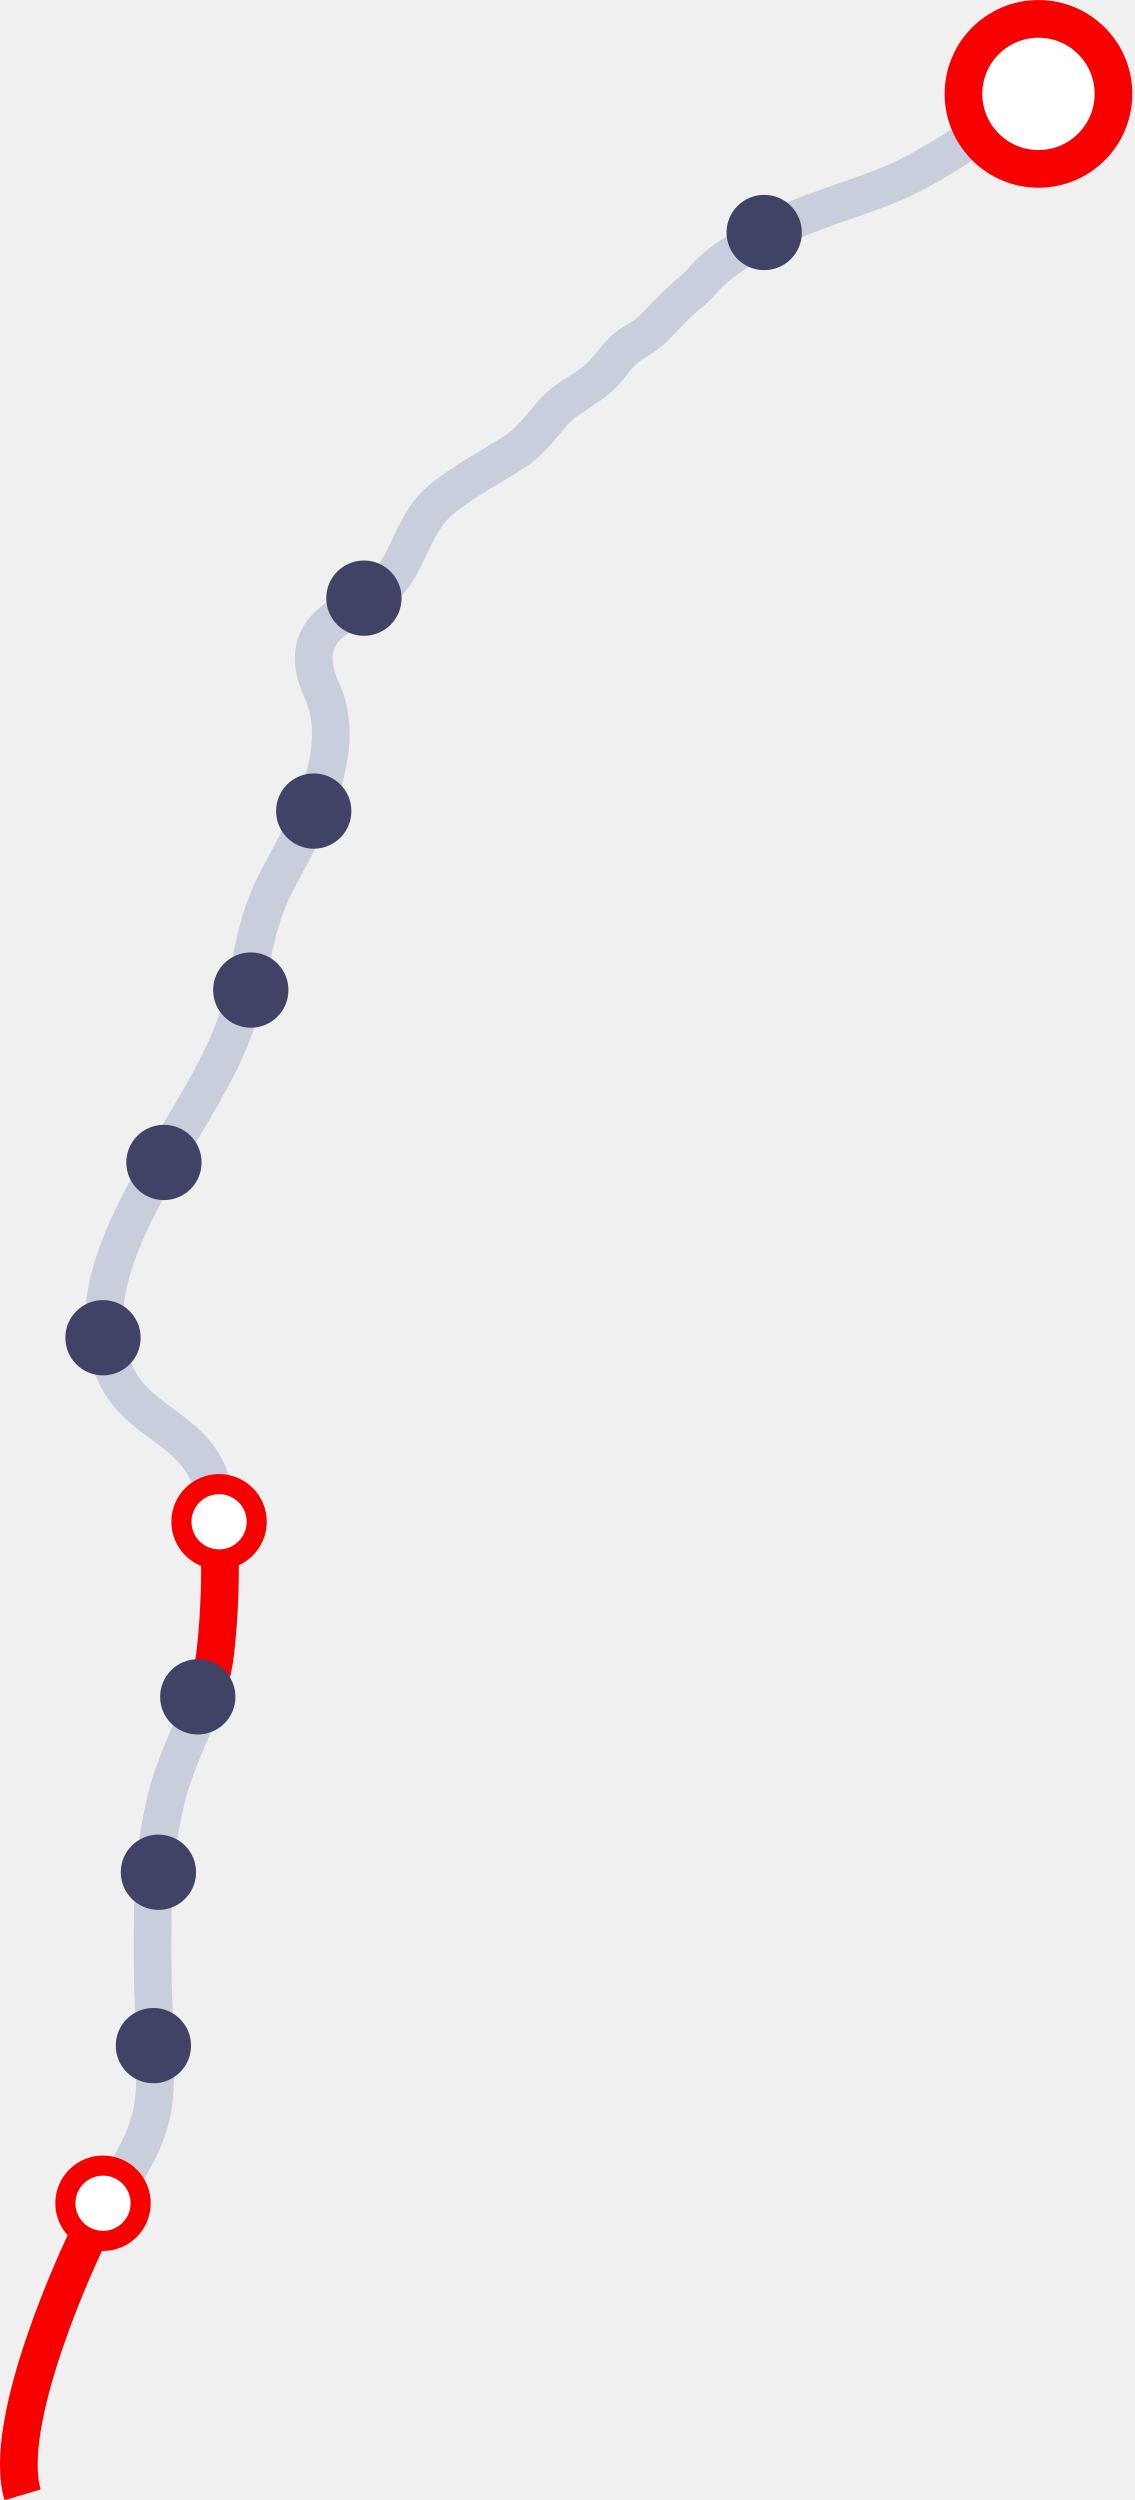
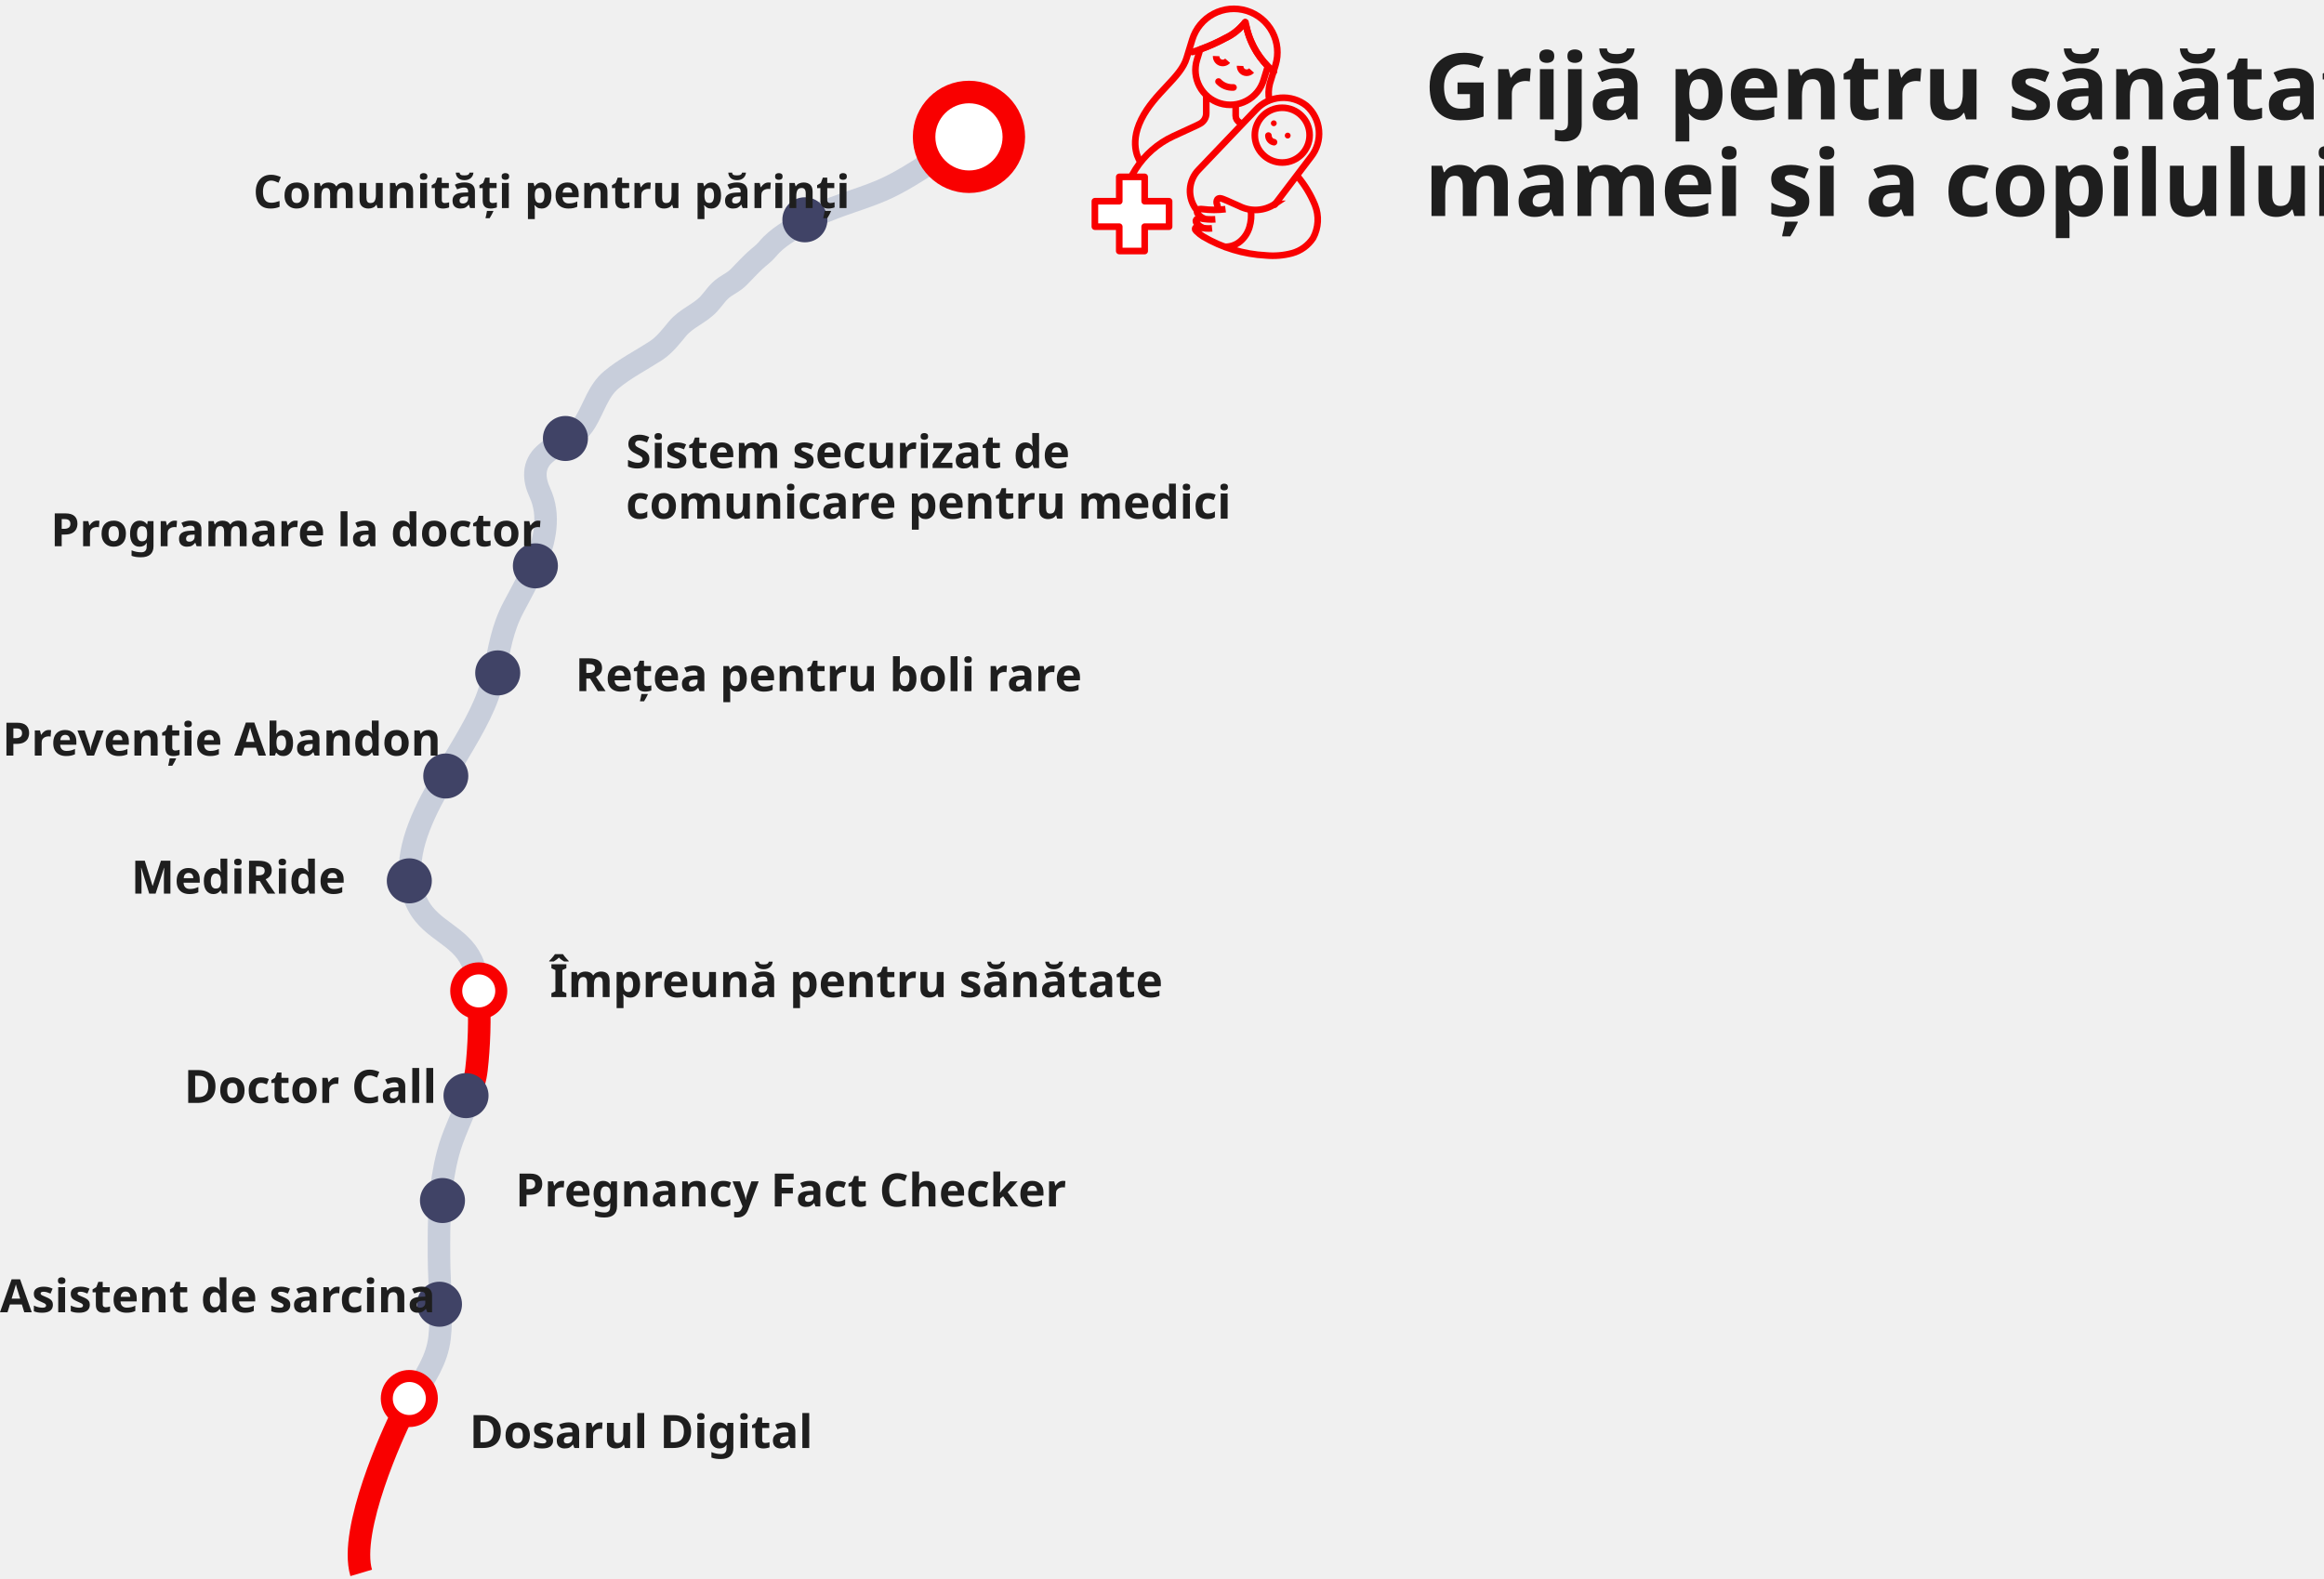
- <svg xmlns="http://www.w3.org/2000/svg" width="295" height="650" viewBox="0 0 295 650" fill="none">
-   <g clip-path="url(#clip0)">
-     <path d="M270.498 23.127C267.705 25.867 264.834 28.765 261.702 31.088C258.569 33.411 254.863 34.638 251.574 36.726C249.094 38.318 246.536 39.937 243.952 41.477C240.141 43.748 236.226 45.914 232.128 47.663C226.751 49.986 220.617 51.917 215.344 53.797C209.863 55.781 203.807 57.999 198.639 61.184" stroke="#C8CEDB" stroke-width="9.793" stroke-miterlimit="10" stroke-linecap="round" stroke-linejoin="round" />
-     <path d="M270.002 43.904C280.771 43.904 289.501 35.174 289.501 24.406C289.501 13.637 280.771 4.907 270.002 4.907C259.234 4.907 250.504 13.637 250.504 24.406C250.504 35.174 259.234 43.904 270.002 43.904Z" fill="white" stroke="#F90000" stroke-width="9.793" stroke-miterlimit="10" stroke-linecap="round" stroke-linejoin="round" />
-     <path d="M198.665 61.236C192.87 64.812 186.658 68.023 182.481 73.165C180.863 75.123 178.618 76.663 176.817 78.359C174.442 80.604 172.275 82.979 169.9 85.381C168.047 87.26 166.037 88.174 163.897 89.635C160.764 91.802 159.564 94.125 157.032 96.918C153.064 101.277 147.139 103.156 143.276 107.855C140.613 111.092 137.638 114.955 133.957 117.356C127.667 121.428 120.358 125.161 114.537 130.042C108.925 134.74 106.993 142.179 103.339 148.235C101.068 152.02 97.936 154.239 94.647 156.275" stroke="#C8CEDB" stroke-width="9.793" stroke-miterlimit="10" stroke-linecap="round" stroke-linejoin="round" />
-     <path d="M198.691 70.241C204.097 70.241 208.479 65.859 208.479 60.453C208.479 55.047 204.097 50.665 198.691 50.665C193.285 50.665 188.902 55.047 188.902 60.453C188.902 65.859 193.285 70.241 198.691 70.241Z" fill="#404366" />
-     <path d="M81.57 209.915C83.658 204.851 85.302 199.63 85.824 194.462V194.384C86.373 189.19 85.798 184.021 83.527 179.088C80.839 173.293 80.317 166.976 85.72 162.226C88.539 159.746 91.671 158.076 94.647 156.248" stroke="#C8CEDB" stroke-width="9.793" stroke-miterlimit="10" stroke-linecap="round" stroke-linejoin="round" />
-     <path d="M94.621 165.306C100.027 165.306 104.409 160.924 104.409 155.518C104.409 150.112 100.027 145.729 94.621 145.729C89.215 145.729 84.832 150.112 84.832 155.518C84.832 160.924 89.215 165.306 94.621 165.306Z" fill="#404366" />
-     <path d="M81.57 209.837C78.777 216.597 75.122 223.097 72.068 228.865C67.083 238.288 65.96 246.876 63.872 256.481" stroke="#C8CEDB" stroke-width="9.793" stroke-miterlimit="10" stroke-linecap="round" stroke-linejoin="round" />
-     <path d="M81.57 220.669C86.976 220.669 91.358 216.287 91.358 210.881C91.358 205.475 86.976 201.092 81.57 201.092C76.164 201.092 71.781 205.475 71.781 210.881C71.781 216.287 76.164 220.669 81.57 220.669Z" fill="#404366" />
-     <path d="M42.599 301.482C49.568 289.579 57.086 277.964 60.923 267.262C60.949 267.21 60.949 267.21 60.949 267.21C61.419 265.878 61.836 264.573 62.202 263.268C62.828 260.945 63.376 258.674 63.846 256.482" stroke="#C8CEDB" stroke-width="9.793" stroke-miterlimit="10" stroke-linecap="round" stroke-linejoin="round" />
-     <path d="M65.204 267.209C70.609 267.209 74.992 262.827 74.992 257.421C74.992 252.015 70.609 247.633 65.204 247.633C59.798 247.633 55.415 252.015 55.415 257.421C55.415 262.827 59.798 267.209 65.204 267.209Z" fill="#404366" />
-     <path d="M42.599 301.482C33.776 316.543 25.815 332.048 27.225 346.769" stroke="#C8CEDB" stroke-width="9.793" stroke-miterlimit="10" stroke-linecap="round" stroke-linejoin="round" />
-     <path d="M42.625 312.027C48.031 312.027 52.413 307.645 52.413 302.239C52.413 296.833 48.031 292.45 42.625 292.45C37.219 292.45 32.837 296.833 32.837 302.239C32.837 307.645 37.219 312.027 42.625 312.027Z" fill="#404366" />
-     <path d="M27.225 346.769C27.564 350.189 28.373 353.556 29.835 356.845C30.749 358.959 31.897 360.76 33.202 362.352C40.407 371.201 52.205 373.655 55.415 387.123C56.042 389.734 56.486 392.84 56.773 396.181" stroke="#C8CEDB" stroke-width="9.793" stroke-miterlimit="10" stroke-linecap="round" stroke-linejoin="round" />
-     <path d="M26.781 357.602C32.187 357.602 36.569 353.219 36.569 347.813C36.569 342.407 32.187 338.025 26.781 338.025C21.375 338.025 16.993 342.407 16.993 347.813C16.993 353.219 21.375 357.602 26.781 357.602Z" fill="#404366" />
-     <path d="M56.746 396.181C57.686 407.066 57.034 420.665 55.963 429.801C55.494 433.899 54.319 437.919 52.883 441.912" stroke="#F90000" stroke-width="9.794" stroke-miterlimit="10" stroke-linejoin="round" />
-     <path d="M56.955 405.447C62.361 405.447 66.743 401.065 66.743 395.659C66.743 390.253 62.361 385.871 56.955 385.871C51.549 385.871 47.167 390.253 47.167 395.659C47.167 401.065 51.549 405.447 56.955 405.447Z" fill="white" stroke="#F90000" stroke-width="5.22" stroke-miterlimit="10" stroke-linecap="round" stroke-linejoin="round" />
-     <path d="M52.883 441.912C49.882 450.161 45.627 458.278 43.513 466.579C41.764 473.34 40.798 479.787 40.276 486.208" stroke="#C8CEDB" stroke-width="9.793" stroke-miterlimit="10" stroke-linecap="round" stroke-linejoin="round" />
-     <path d="M51.421 450.97C56.827 450.97 61.21 446.588 61.21 441.182C61.21 435.776 56.827 431.393 51.421 431.393C46.016 431.393 41.633 435.776 41.633 441.182C41.633 446.588 46.016 450.97 51.421 450.97Z" fill="#404366" />
-     <path d="M40.276 486.208C39.911 490.541 39.754 494.848 39.702 499.259C39.65 503.253 39.65 507.325 39.676 511.527C39.702 517.948 40.198 524.944 40.38 531.861" stroke="#C8CEDB" stroke-width="9.793" stroke-miterlimit="10" stroke-linecap="round" stroke-linejoin="round" />
-     <path d="M41.19 496.571C46.596 496.571 50.978 492.188 50.978 486.782C50.978 481.376 46.596 476.994 41.19 476.994C35.784 476.994 31.401 481.376 31.401 486.782C31.401 492.188 35.784 496.571 41.19 496.571Z" fill="#404366" />
-     <path d="M40.38 531.861C40.511 536.899 40.458 541.884 39.91 546.557C38.814 555.98 33.567 563.627 28.556 571.589" stroke="#C8CEDB" stroke-width="9.793" stroke-miterlimit="10" stroke-linecap="round" stroke-linejoin="round" />
-     <path d="M39.884 541.649C45.29 541.649 49.673 537.267 49.673 531.861C49.673 526.455 45.29 522.073 39.884 522.073C34.478 522.073 30.096 526.455 30.096 531.861C30.096 537.267 34.478 541.649 39.884 541.649Z" fill="#404366" />
-     <path d="M28.53 571.589C26.807 574.329 25.11 577.096 23.623 579.994C20.047 586.911 0.313 629.927 5.873 648.643" stroke="#F90000" stroke-width="9.794" stroke-miterlimit="10" stroke-linejoin="round" />
-     <path d="M26.781 582.63C32.187 582.63 36.569 578.248 36.569 572.842C36.569 567.436 32.187 563.053 26.781 563.053C21.375 563.053 16.993 567.436 16.993 572.842C16.993 578.248 21.375 582.63 26.781 582.63Z" fill="white" stroke="#F90000" stroke-width="5.22" stroke-miterlimit="10" stroke-linecap="round" stroke-linejoin="round" />
-   </g>
-   <defs>
-     <clipPath id="clip0">
-       <rect width="294.408" height="650" fill="white" />
-     </clipPath>
-   </defs>
+ <svg xmlns="http://www.w3.org/2000/svg" width="1010" height="686" viewBox="0 0 1010 686" fill="none">
+   <path d="M421.606 58.219C418.813 60.96 415.942 63.858 412.809 66.181C409.677 68.504 405.97 69.731 402.682 71.819C400.202 73.411 397.644 75.029 395.06 76.569C391.249 78.84 387.333 81.007 383.235 82.756C377.858 85.079 371.724 87.01 366.452 88.89C360.97 90.874 354.914 93.092 349.746 96.277" stroke="#C8CEDB" stroke-width="9.793" stroke-miterlimit="10" stroke-linecap="round" stroke-linejoin="round" />
+   <path d="M421.11 78.997C431.878 78.997 440.608 70.267 440.608 59.498C440.608 48.73 431.878 40 421.11 40C410.341 40 401.611 48.73 401.611 59.498C401.611 70.267 410.341 78.997 421.11 78.997Z" fill="white" stroke="#F90000" stroke-width="9.793" stroke-miterlimit="10" stroke-linecap="round" stroke-linejoin="round" />
+   <path d="M349.773 96.329C343.978 99.905 337.766 103.115 333.589 108.258C331.971 110.215 329.726 111.755 327.925 113.452C325.55 115.697 323.383 118.072 321.008 120.474C319.155 122.353 317.145 123.266 315.004 124.728C311.872 126.895 310.671 129.218 308.139 132.011C304.172 136.37 298.247 138.249 294.384 142.948C291.721 146.184 288.745 150.047 285.065 152.449C278.774 156.521 271.466 160.253 265.645 165.135C260.033 169.833 258.101 177.272 254.447 183.328C252.176 187.113 249.044 189.331 245.755 191.367" stroke="#C8CEDB" stroke-width="9.793" stroke-miterlimit="10" stroke-linecap="round" stroke-linejoin="round" />
+   <path d="M349.798 105.334C355.204 105.334 359.587 100.952 359.587 95.546C359.587 90.14 355.204 85.757 349.798 85.757C344.392 85.757 340.01 90.14 340.01 95.546C340.01 100.952 344.392 105.334 349.798 105.334Z" fill="#404366" />
+   <path d="M232.677 245.008C234.766 239.944 236.41 234.723 236.932 229.555V229.477C237.48 224.282 236.906 219.114 234.635 214.181C231.946 208.386 231.424 202.069 236.828 197.319C239.647 194.839 242.779 193.168 245.755 191.341" stroke="#C8CEDB" stroke-width="9.793" stroke-miterlimit="10" stroke-linecap="round" stroke-linejoin="round" />
+   <path d="M245.729 200.399C251.135 200.399 255.517 196.016 255.517 190.61C255.517 185.204 251.135 180.822 245.729 180.822C240.323 180.822 235.94 185.204 235.94 190.61C235.94 196.016 240.323 200.399 245.729 200.399Z" fill="#404366" />
+   <path d="M232.677 244.929C229.884 251.69 226.23 258.189 223.176 263.958C218.19 273.381 217.068 281.969 214.979 291.574" stroke="#C8CEDB" stroke-width="9.793" stroke-miterlimit="10" stroke-linecap="round" stroke-linejoin="round" />
+   <path d="M232.677 255.762C238.083 255.762 242.465 251.379 242.465 245.973C242.465 240.567 238.083 236.185 232.677 236.185C227.271 236.185 222.889 240.567 222.889 245.973C222.889 251.379 227.271 255.762 232.677 255.762Z" fill="#404366" />
+   <path d="M193.706 336.575C200.675 324.672 208.193 313.056 212.03 302.354C212.056 302.302 212.056 302.302 212.056 302.302C212.526 300.971 212.943 299.666 213.309 298.361C213.935 296.038 214.484 293.767 214.953 291.574" stroke="#C8CEDB" stroke-width="9.793" stroke-miterlimit="10" stroke-linecap="round" stroke-linejoin="round" />
+   <path d="M216.311 302.302C221.717 302.302 226.099 297.92 226.099 292.514C226.099 287.108 221.717 282.726 216.311 282.726C210.905 282.726 206.522 287.108 206.522 292.514C206.522 297.92 210.905 302.302 216.311 302.302Z" fill="#404366" />
+   <path d="M193.707 336.575C184.884 351.636 176.923 367.141 178.333 381.862" stroke="#C8CEDB" stroke-width="9.793" stroke-miterlimit="10" stroke-linecap="round" stroke-linejoin="round" />
+   <path d="M193.733 347.12C199.139 347.12 203.521 342.737 203.521 337.331C203.521 331.925 199.139 327.543 193.733 327.543C188.327 327.543 183.944 331.925 183.944 337.331C183.944 342.737 188.327 347.12 193.733 347.12Z" fill="#404366" />
+   <path d="M178.332 381.862C178.671 385.281 179.481 388.649 180.942 391.938C181.856 394.052 183.004 395.853 184.309 397.445C191.514 406.294 203.312 408.747 206.523 422.216C207.149 424.826 207.593 427.933 207.88 431.274" stroke="#C8CEDB" stroke-width="9.793" stroke-miterlimit="10" stroke-linecap="round" stroke-linejoin="round" />
+   <path d="M177.888 392.695C183.294 392.695 187.676 388.312 187.676 382.906C187.676 377.5 183.294 373.118 177.888 373.118C172.482 373.118 168.1 377.5 168.1 382.906C168.1 388.312 172.482 392.695 177.888 392.695Z" fill="#404366" />
+   <path d="M207.854 431.274C208.794 442.159 208.141 455.758 207.071 464.894C206.601 468.992 205.427 473.012 203.991 477.005" stroke="#F90000" stroke-width="9.794" stroke-miterlimit="10" stroke-linejoin="round" />
+   <path d="M208.063 440.54C213.469 440.54 217.851 436.158 217.851 430.752C217.851 425.346 213.469 420.963 208.063 420.963C202.657 420.963 198.274 425.346 198.274 430.752C198.274 436.158 202.657 440.54 208.063 440.54Z" fill="white" stroke="#F90000" stroke-width="5.22" stroke-miterlimit="10" stroke-linecap="round" stroke-linejoin="round" />
+   <path d="M203.991 477.005C200.989 485.253 196.735 493.371 194.62 501.672C192.872 508.432 191.906 514.88 191.384 521.301" stroke="#C8CEDB" stroke-width="9.793" stroke-miterlimit="10" stroke-linecap="round" stroke-linejoin="round" />
+   <path d="M202.529 486.063C207.935 486.063 212.317 481.68 212.317 476.274C212.317 470.868 207.935 466.486 202.529 466.486C197.123 466.486 192.74 470.868 192.74 476.274C192.74 481.68 197.123 486.063 202.529 486.063Z" fill="#404366" />
+   <path d="M191.383 521.301C191.018 525.634 190.861 529.941 190.809 534.352C190.757 538.346 190.757 542.418 190.783 546.62C190.809 553.041 191.305 560.037 191.488 566.954" stroke="#C8CEDB" stroke-width="9.793" stroke-miterlimit="10" stroke-linecap="round" stroke-linejoin="round" />
+   <path d="M192.297 531.663C197.703 531.663 202.086 527.281 202.086 521.875C202.086 516.469 197.703 512.087 192.297 512.087C186.891 512.087 182.509 516.469 182.509 521.875C182.509 527.281 186.891 531.663 192.297 531.663Z" fill="#404366" />
+   <path d="M191.487 566.954C191.618 571.991 191.566 576.977 191.018 581.649C189.921 591.072 184.675 598.72 179.663 606.681" stroke="#C8CEDB" stroke-width="9.793" stroke-miterlimit="10" stroke-linecap="round" stroke-linejoin="round" />
+   <path d="M190.991 576.742C196.397 576.742 200.78 572.36 200.78 566.954C200.78 561.548 196.397 557.165 190.991 557.165C185.586 557.165 181.203 561.548 181.203 566.954C181.203 572.36 185.586 576.742 190.991 576.742Z" fill="#404366" />
+   <path d="M179.638 606.681C177.915 609.422 176.218 612.189 174.73 615.086C171.154 622.003 151.421 665.02 156.981 683.735" stroke="#F90000" stroke-width="9.794" stroke-miterlimit="10" stroke-linejoin="round" />
+   <path d="M177.888 617.723C183.294 617.723 187.676 613.34 187.676 607.934C187.676 602.528 183.294 598.146 177.888 598.146C172.482 598.146 168.1 602.528 168.1 607.934C168.1 613.34 172.482 617.723 177.888 617.723Z" fill="white" stroke="#F90000" stroke-width="5.22" stroke-miterlimit="10" stroke-linecap="round" stroke-linejoin="round" />
+   <text fill="#1E1E1E" xml:space="preserve" style="white-space: pre" font-family="Titillium Web" font-size="20" font-weight="600" letter-spacing="0px">
+     <tspan x="204" y="629.45">Dosarul Digital</tspan>
+   </text>
+   <text fill="#1E1E1E" xml:space="preserve" style="white-space: pre" font-family="Titillium Web" font-size="20" font-weight="600" letter-spacing="0px">
+     <tspan x="0" y="570.45">Asistent de sarcina+ </tspan>
+   </text>
+   <text fill="#1E1E1E" xml:space="preserve" style="white-space: pre" font-family="Titillium Web" font-size="20" font-weight="600" letter-spacing="0px">
+     <tspan x="224" y="524.45">Pregnancy Fact Checker+ </tspan>
+   </text>
+   <text fill="#1E1E1E" xml:space="preserve" style="white-space: pre" font-family="Titillium Web" font-size="20" font-weight="600" letter-spacing="0px">
+     <tspan x="80" y="479.45">Doctor Call+ </tspan>
+   </text>
+   <text fill="#1E1E1E" xml:space="preserve" style="white-space: pre" font-family="Titillium Web" font-size="20" font-weight="600" letter-spacing="0px">
+     <tspan x="239" y="433.45">Împreună pentru sănătate</tspan>
+   </text>
+   <text fill="#1E1E1E" xml:space="preserve" style="white-space: pre" font-family="Titillium Web" font-size="20" font-weight="600" letter-spacing="0px">
+     <tspan x="57" y="388.45">MediRide+ </tspan>
+   </text>
+   <text fill="#1E1E1E" xml:space="preserve" style="white-space: pre" font-family="Titillium Web" font-size="20" font-weight="600" letter-spacing="0px">
+     <tspan x="1" y="328.45">Prevenție Abandon+ </tspan>
+   </text>
+   <text fill="#1E1E1E" xml:space="preserve" style="white-space: pre" font-family="Titillium Web" font-size="20" font-weight="600" letter-spacing="0px">
+     <tspan x="250" y="300.45">Rețea pentru boli rare+ </tspan>
+   </text>
+   <path d="M551.012 28.817L549.136 34.887C548.551 36.787 547.599 38.553 546.332 40.085C545.065 41.617 543.509 42.884 541.753 43.815C539.996 44.745 538.074 45.32 536.095 45.508C534.116 45.695 532.12 45.491 530.22 44.907C528.32 44.322 526.553 43.37 525.021 42.103C523.49 40.836 522.222 39.281 521.292 37.524C520.362 35.767 519.786 33.845 519.599 31.866C519.411 29.887 519.616 27.89 520.2 25.991L521.59 21.473C525.337 20.129 528.977 18.502 532.478 16.608C535.356 15.238 537.937 13.317 540.077 10.955C540.176 10.829 540.309 10.733 540.46 10.678C540.611 10.624 540.774 10.613 540.932 10.647C541.088 10.681 541.233 10.758 541.348 10.87C541.463 10.982 541.545 11.123 541.583 11.279C542.981 17.908 546.254 23.995 551.012 28.817Z" stroke="#F90000" stroke-width="2.875" stroke-linecap="round" stroke-linejoin="round" />
+   <path d="M495.643 70.402C495.643 70.402 490.268 63.452 496.014 51.868C501.759 40.284 513.204 33.774 515.706 25.179L518.162 17.186C518.889 14.811 520.078 12.603 521.66 10.688C523.242 8.773 525.186 7.19 527.381 6.027C529.576 4.865 531.979 4.148 534.452 3.916C536.925 3.684 539.419 3.942 541.793 4.676C546.586 6.15 550.599 9.467 552.948 13.898C555.299 18.328 555.794 23.511 554.326 28.306L551.871 36.299C551.251 38.7 551.171 41.208 551.639 43.643" stroke="#F90000" stroke-width="2.875" stroke-miterlimit="10" />
+   <path d="M518.206 22.609C519.341 22.261 520.523 21.891 521.589 21.474C525.336 20.129 528.976 18.503 532.477 16.608C535.895 15.074 538.857 12.679 541.072 9.658" stroke="#F90000" stroke-width="2.875" stroke-linecap="round" stroke-linejoin="round" />
+   <path d="M541.281 9.658C542.451 16.902 545.853 23.6 551.012 28.818C551.842 29.637 552.716 30.41 553.63 31.134" stroke="#F90000" stroke-width="2.875" stroke-linecap="round" stroke-linejoin="round" />
+   <path d="M533.522 26.404C533.131 26.846 532.613 27.155 532.04 27.29C531.466 27.425 530.865 27.379 530.319 27.158C529.772 26.937 529.308 26.552 528.99 26.056C528.671 25.56 528.515 24.978 528.541 24.389" stroke="#F90000" stroke-width="2.875" stroke-miterlimit="10" />
+   <path d="M543.924 30.65C543.526 31.099 542.996 31.413 542.41 31.546C541.824 31.679 541.211 31.625 540.658 31.391C540.129 31.155 539.683 30.767 539.378 30.275C539.072 29.784 538.921 29.212 538.944 28.634" stroke="#F90000" stroke-width="2.875" stroke-miterlimit="10" />
+   <path d="M529.56 35.44C530.389 36.321 531.402 37.008 532.527 37.453C533.653 37.897 534.862 38.088 536.07 38.011" stroke="#F90000" stroke-width="2.875" stroke-miterlimit="10" stroke-linecap="round" />
+   <path d="M557.243 70.658C563.82 70.658 569.151 65.327 569.151 58.751C569.151 52.174 563.82 46.842 557.243 46.842C550.666 46.842 545.335 52.174 545.335 58.751C545.335 65.327 550.666 70.658 557.243 70.658Z" stroke="#F90000" stroke-width="2.875" stroke-miterlimit="10" />
+   <path d="M553.587 54.856C554.29 54.856 554.861 54.286 554.861 53.582C554.861 52.878 554.29 52.308 553.587 52.308C552.883 52.308 552.312 52.878 552.312 53.582C552.312 54.286 552.883 54.856 553.587 54.856Z" fill="#F90000" />
+   <path d="M559.629 60.206C560.332 60.206 560.903 59.635 560.903 58.931C560.903 58.228 560.332 57.657 559.629 57.657C558.925 57.657 558.354 58.228 558.354 58.931C558.354 59.635 558.925 60.206 559.629 60.206Z" fill="#F90000" />
+   <path d="M551.242 58.934C551.257 59.62 551.502 60.281 551.937 60.811C552.38 61.339 552.996 61.692 553.675 61.806" stroke="#F90000" stroke-width="2.875" stroke-miterlimit="10" stroke-linecap="round" />
+   <path d="M520.082 91.3C518.044 88.771 517.009 85.58 517.176 82.335C517.342 79.092 518.699 76.023 520.986 73.716L545.821 47.699C548.596 44.688 552.407 42.837 556.489 42.519C560.571 42.201 564.623 43.439 567.83 45.985C570.912 48.73 572.831 52.546 573.197 56.657C573.563 60.768 572.348 64.864 569.8 68.11L553.976 88.96" stroke="#F90000" stroke-width="2.875" stroke-miterlimit="10" stroke-linecap="round" />
+   <path d="M537.021 45.588V50.337C537.021 50.929 537.182 51.51 537.489 52.016C537.795 52.523 538.234 52.935 538.758 53.21L539.824 53.743" stroke="#F90000" stroke-width="2.875" stroke-miterlimit="10" stroke-linecap="round" />
+   <path d="M524.233 41.695V49.178C524.25 50.133 523.999 51.074 523.507 51.893C523.016 52.713 522.304 53.377 521.453 53.812L519.947 54.576L509.892 59.21C503.187 62.33 497.511 67.299 493.53 73.532C489.55 79.765 487.43 87.005 487.42 94.401V101.699" stroke="#F90000" stroke-width="2.875" stroke-miterlimit="10" stroke-linecap="round" />
+   <path d="M563.869 76.592C567.055 80.358 569.627 84.604 571.491 89.172C572.403 91.466 572.803 93.932 572.662 96.397C572.522 98.862 571.846 101.267 570.68 103.443C568.55 106.693 565.302 109.05 561.552 110.069C557.825 111.067 553.948 111.389 550.107 111.019C540.487 110.52 531.131 107.698 522.839 102.794C521.793 102.129 520.822 101.352 519.943 100.477C519.642 100.176 519.318 99.805 519.388 99.388C519.433 99.173 519.549 98.979 519.716 98.837C519.884 98.694 520.094 98.611 520.314 98.601C520.75 98.588 521.185 98.666 521.588 98.832C523.269 99.294 525.022 99.435 526.754 99.249" stroke="#F90000" stroke-width="2.875" stroke-miterlimit="10" />
+   <path d="M522.908 99.153C521.853 98.725 520.926 98.031 520.221 97.137C520.058 96.987 519.928 96.804 519.84 96.6C519.752 96.397 519.708 96.177 519.711 95.955C519.754 95.753 519.846 95.565 519.98 95.407C520.113 95.25 520.283 95.127 520.476 95.052C520.871 94.924 521.289 94.877 521.704 94.913C523.838 95.338 526.019 95.478 528.19 95.329" stroke="#F90000" stroke-width="2.875" stroke-miterlimit="10" />
+   <path d="M523.557 95.12C522.438 94.737 521.451 94.046 520.707 93.127C520.537 92.964 520.405 92.765 520.321 92.545C520.237 92.324 520.202 92.088 520.22 91.853C520.286 91.619 520.417 91.407 520.597 91.243C520.777 91.079 521 90.97 521.24 90.926C521.715 90.846 522.201 90.846 522.676 90.926C525.976 91.344 529.315 91.344 532.615 90.926" stroke="#F90000" stroke-width="2.875" stroke-miterlimit="10" />
+   <path d="M529.695 91.273C529.366 90.444 529.095 89.592 528.884 88.725C528.748 88.377 528.698 88.002 528.738 87.631C528.778 87.26 528.908 86.904 529.115 86.594C529.27 86.451 529.453 86.342 529.653 86.274C529.852 86.206 530.064 86.181 530.274 86.2C530.687 86.243 531.093 86.344 531.479 86.501C533.795 87.382 536.112 88.563 538.614 89.606C541.061 90.847 543.796 91.41 546.534 91.235C549.273 91.06 551.914 90.153 554.183 88.609C553.997 88.609 554.183 88.795 553.974 88.887" stroke="#F90000" stroke-width="2.875" stroke-miterlimit="10" />
+   <path d="M543.6 91.281C543.93 93.766 543.733 96.292 543.02 98.695C542.315 101.134 540.904 103.31 538.966 104.95C537.027 106.575 534.543 107.403 532.016 107.267" stroke="#F90000" stroke-width="2.875" stroke-miterlimit="10" />
+   <path d="M497.471 87.475H508.082V98.526H497.471V109.114H486.421V98.526H475.833V87.475H486.421V76.888H497.471V87.475Z" fill="white" stroke="#F90000" stroke-width="2.875" stroke-linecap="round" stroke-linejoin="round" />
+   <text fill="#1E1E1E" xml:space="preserve" style="white-space: pre" font-family="Titillium Web" font-size="20" font-weight="600" letter-spacing="0px">
+     <tspan x="22" y="237.45">Programare la doctor </tspan>
+   </text>
+   <text fill="#1E1E1E" xml:space="preserve" style="white-space: pre" font-family="Titillium Web" font-size="20" font-weight="600" letter-spacing="0px">
+     <tspan x="272" y="203.45">Sistem securizat de  + </tspan>
+     <tspan x="272" y="225.45">comunicare+ pentru medici+ </tspan>
+   </text>
+   <text fill="#1E1E1E" xml:space="preserve" style="white-space: pre" font-family="Titillium Web" font-size="20" font-weight="600" letter-spacing="0px">
+     <tspan x="110" y="90.45">Comunități pentru părinți</tspan>
+   </text>
+   <text fill="#1E1E1E" xml:space="preserve" style="white-space: pre" font-family="Titillium Web" font-size="40" font-weight="600" letter-spacing="0px">
+     <tspan x="619" y="51.9">Grijă pentru sănătatea+  + </tspan>
+     <tspan x="619" y="93.9">mamei și a copilului </tspan>
+   </text>
</svg>
